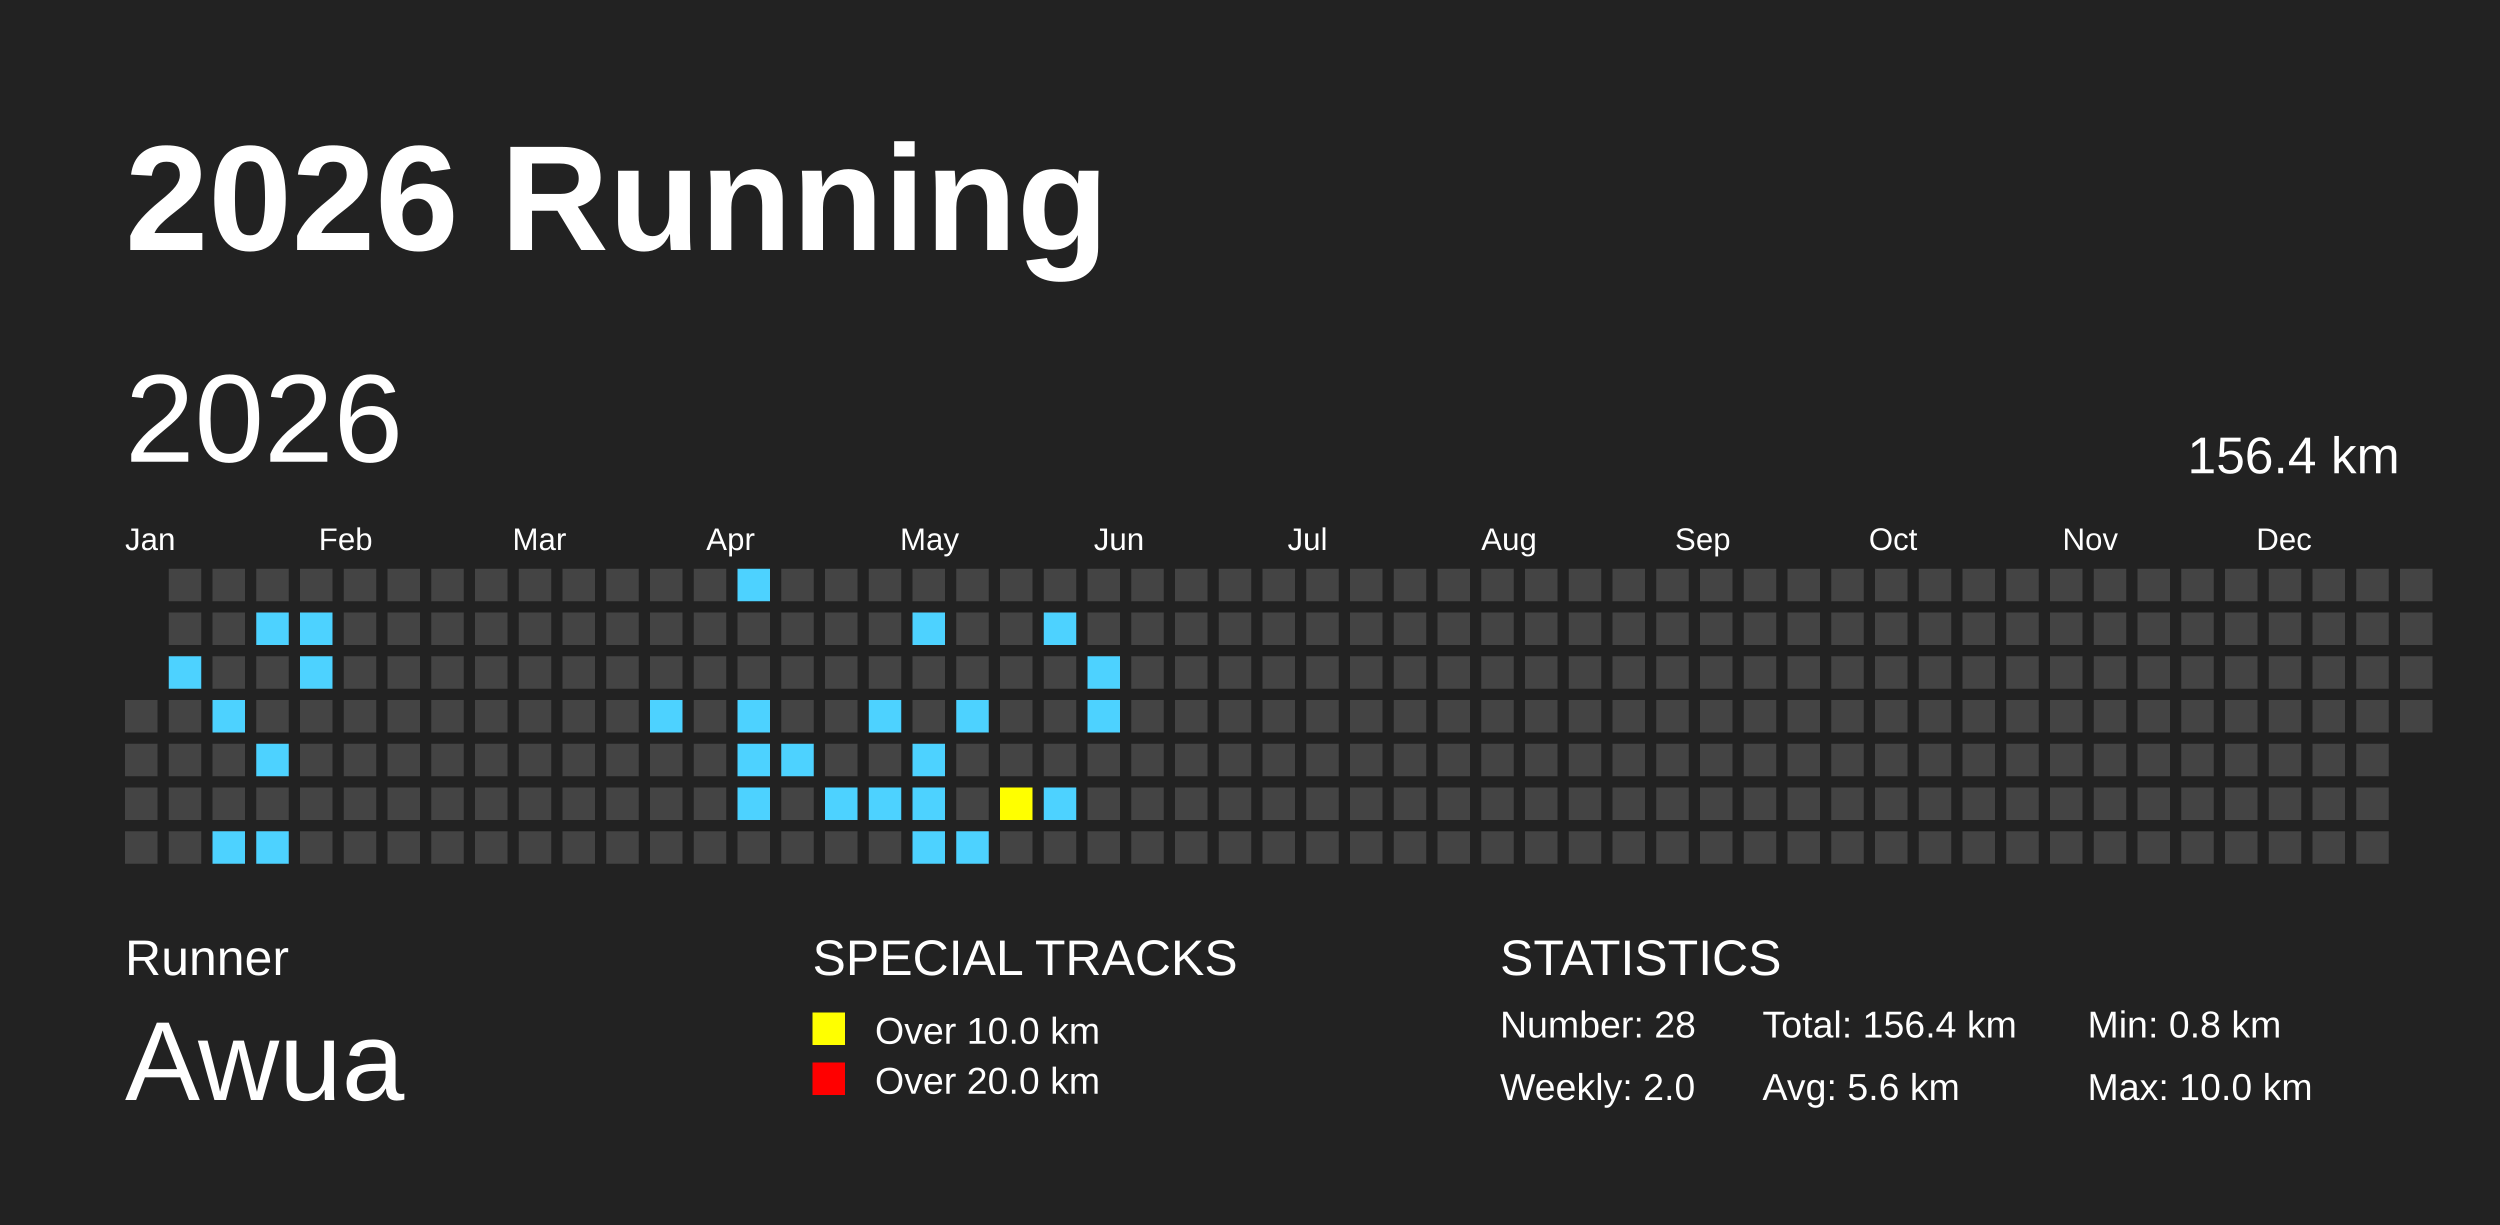
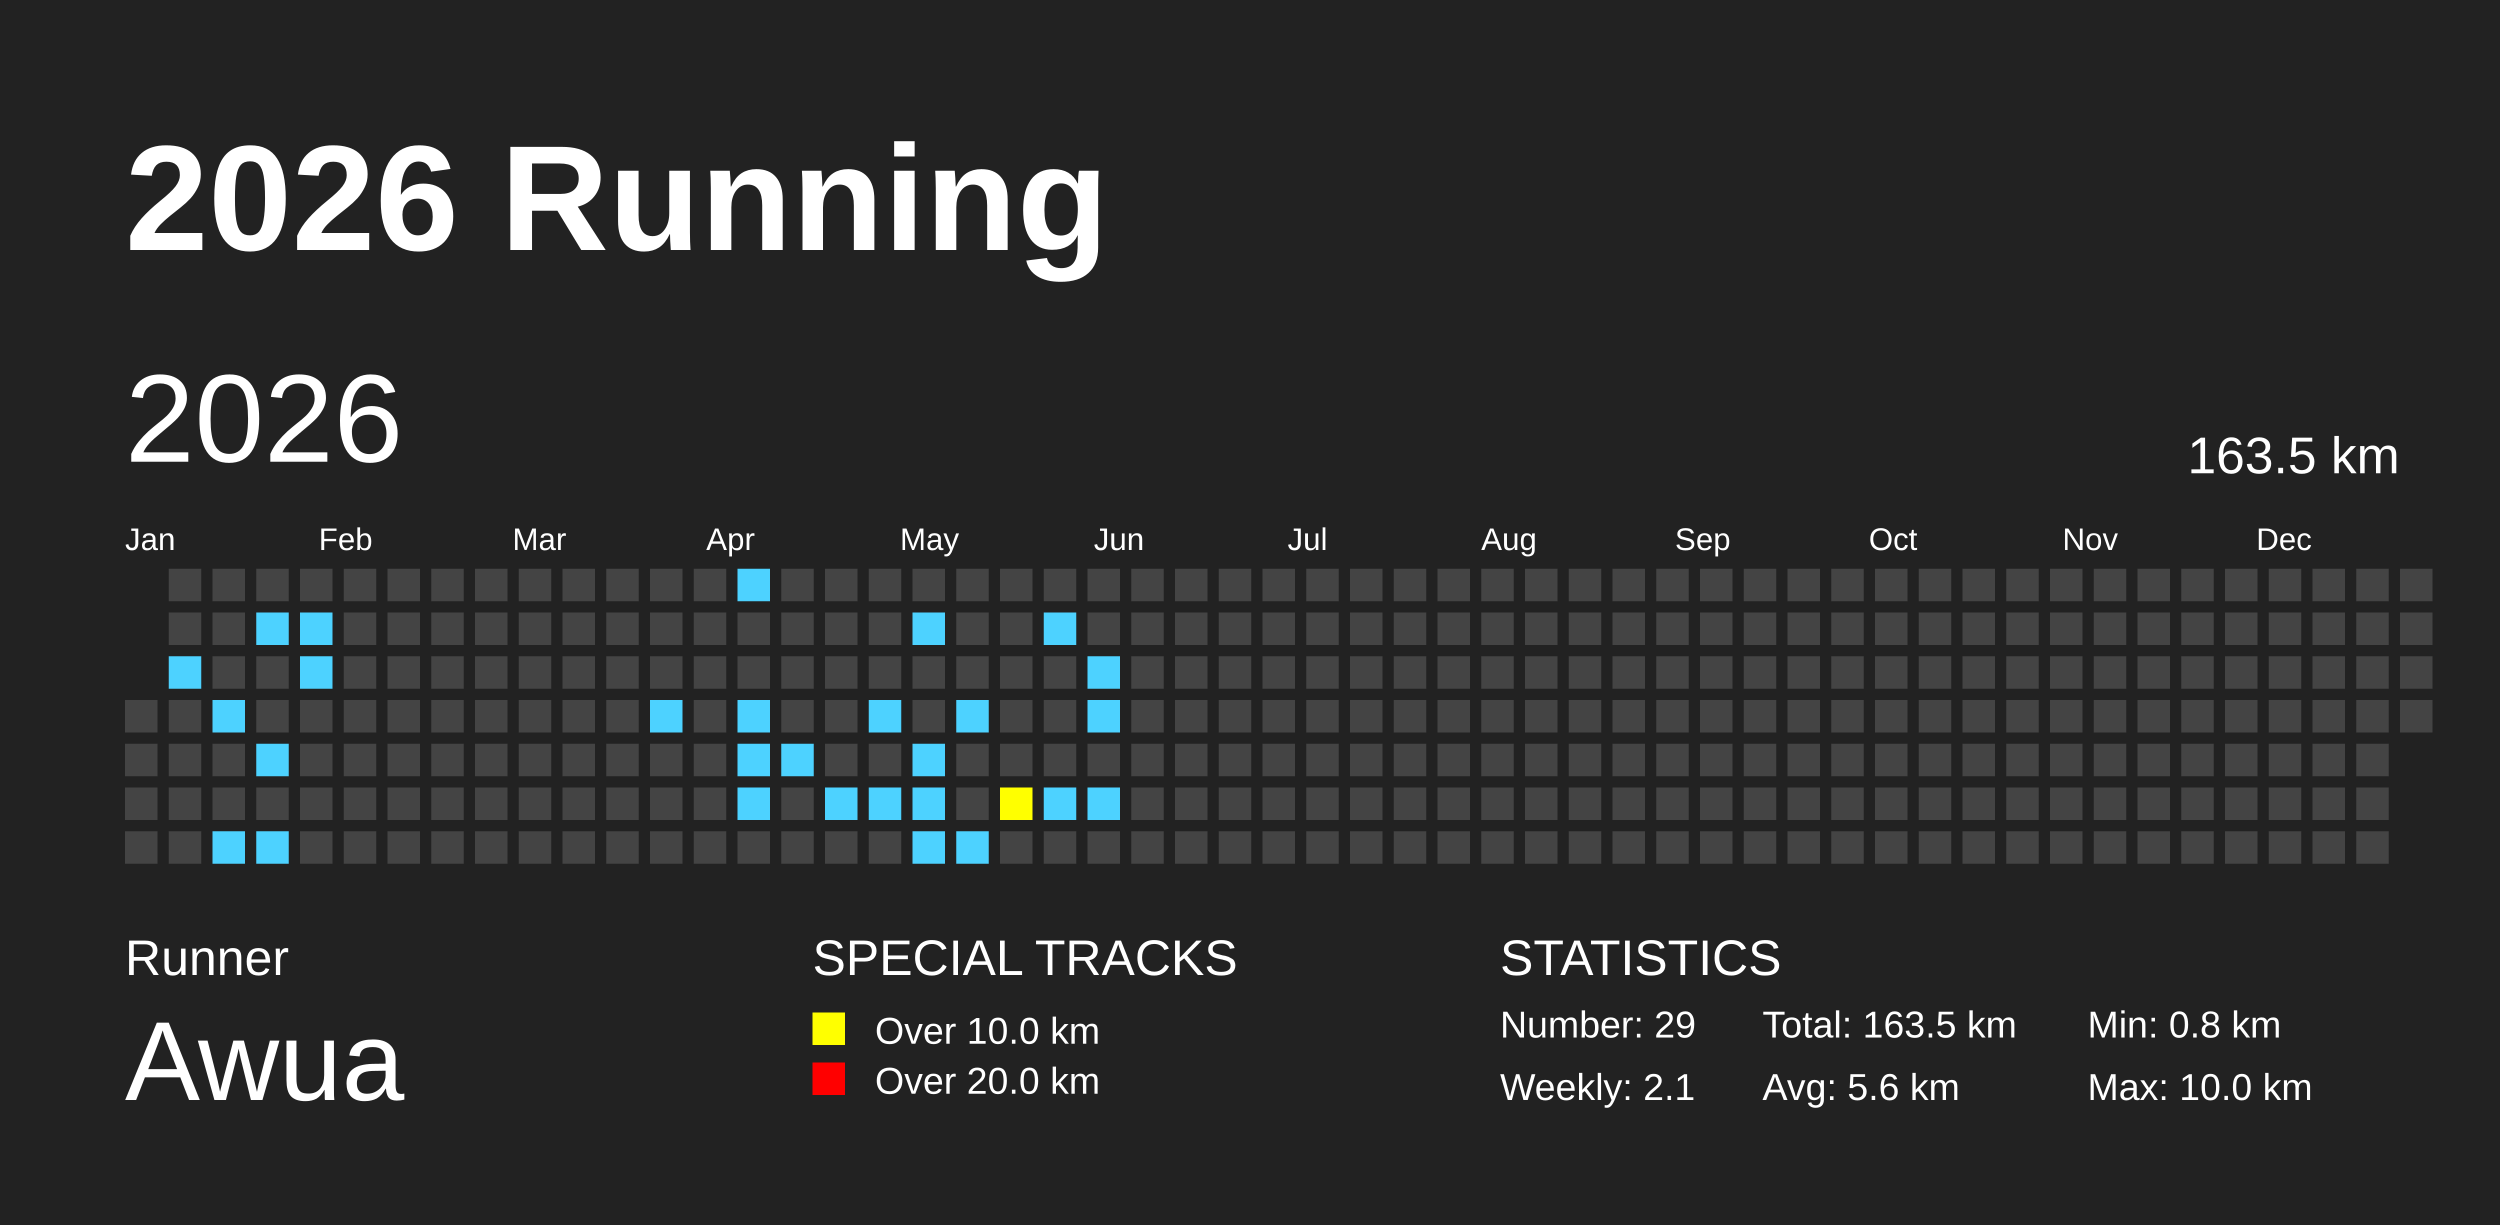
<svg xmlns="http://www.w3.org/2000/svg" baseProfile="full" height="98mm" version="1.1" viewBox="0,0,200,98" width="200mm">
  <defs />
  <rect fill="#222222" height="98" width="200" x="0" y="0" />
  <text fill="#FFFFFF" style="font-size:12px; font-family:Arial; font-weight:bold;" x="10" y="20">2026 Running</text>
  <text fill="#FFFFFF" style="font-size:4px; font-family:Arial" x="10" y="78">Runner</text>
  <text fill="#FFFFFF" style="font-size:9px; font-family:Arial" x="10" y="88">Awua</text>
  <text fill="#FFFFFF" style="font-size:4px; font-family:Arial" x="65" y="78">SPECIAL TRACKS</text>
  <rect fill="yellow" height="2.6" width="2.6" x="65" y="81" />
  <text fill="#FFFFFF" style="font-size:3px; font-family:Arial" x="70" y="83.5">Over 10.0 km</text>
  <rect fill="red" height="2.6" width="2.6" x="65" y="85" />
  <text fill="#FFFFFF" style="font-size:3px; font-family:Arial" x="70" y="87.5">Over 20.0 km</text>
  <text fill="#FFFFFF" style="font-size:4px; font-family:Arial" x="120" y="78">STATISTICS</text>
-   <text fill="#FFFFFF" style="font-size:3px; font-family:Arial" x="120" y="83">Number: 28</text>
-   <text fill="#FFFFFF" style="font-size:3px; font-family:Arial" x="120" y="88">Weekly: 2.0</text>
-   <text fill="#FFFFFF" style="font-size:3px; font-family:Arial" x="141" y="83">Total: 156.4 km</text>
+   <text fill="#FFFFFF" style="font-size:3px; font-family:Arial" x="120" y="83">Number: 29</text>
+   <text fill="#FFFFFF" style="font-size:3px; font-family:Arial" x="120" y="88">Weekly: 2.1</text>
+   <text fill="#FFFFFF" style="font-size:3px; font-family:Arial" x="141" y="83">Total: 163.5 km</text>
  <text fill="#FFFFFF" style="font-size:3px; font-family:Arial" x="141" y="88">Avg: 5.6 km</text>
  <text fill="#FFFFFF" style="font-size:3px; font-family:Arial" x="167" y="83">Min: 0.8 km</text>
  <text fill="#FFFFFF" style="font-size:3px; font-family:Arial" x="167" y="88">Max: 10.0 km</text>
  <text dominant-baseline="hanging" fill="#FFFFFF" style="font-size:10.0px; font-family:Arial;" x="10" y="30">2026</text>
-   <text dominant-baseline="hanging" fill="#FFFFFF" style="font-size:4.125px; font-family:Arial;" x="175" y="35">156.4 km</text>
+   <text dominant-baseline="hanging" fill="#FFFFFF" style="font-size:4.125px; font-family:Arial;" x="175" y="35">163.5 km</text>
  <text fill="#FFFFFF" style="font-size:2.5px; font-family:Arial" x="10.0" y="44">Jan</text>
  <text fill="#FFFFFF" style="font-size:2.5px; font-family:Arial" x="25.5" y="44">Feb</text>
  <text fill="#FFFFFF" style="font-size:2.5px; font-family:Arial" x="41.0" y="44">Mar</text>
  <text fill="#FFFFFF" style="font-size:2.5px; font-family:Arial" x="56.5" y="44">Apr</text>
  <text fill="#FFFFFF" style="font-size:2.5px; font-family:Arial" x="72.0" y="44">May</text>
  <text fill="#FFFFFF" style="font-size:2.5px; font-family:Arial" x="87.5" y="44">Jun</text>
  <text fill="#FFFFFF" style="font-size:2.5px; font-family:Arial" x="103.0" y="44">Jul</text>
  <text fill="#FFFFFF" style="font-size:2.5px; font-family:Arial" x="118.5" y="44">Aug</text>
  <text fill="#FFFFFF" style="font-size:2.5px; font-family:Arial" x="134.0" y="44">Sep</text>
  <text fill="#FFFFFF" style="font-size:2.5px; font-family:Arial" x="149.5" y="44">Oct</text>
  <text fill="#FFFFFF" style="font-size:2.5px; font-family:Arial" x="165.0" y="44">Nov</text>
  <text fill="#FFFFFF" style="font-size:2.5px; font-family:Arial" x="180.5" y="44">Dec</text>
  <rect fill="#444444" height="2.6" width="2.6" x="10.0" y="56.0" />
  <rect fill="#444444" height="2.6" width="2.6" x="10.0" y="59.5" />
  <rect fill="#444444" height="2.6" width="2.6" x="10.0" y="63.0" />
  <rect fill="#444444" height="2.6" width="2.6" x="10.0" y="66.5" />
  <rect fill="#444444" height="2.6" width="2.6" x="13.5" y="45.5" />
  <rect fill="#444444" height="2.6" width="2.6" x="13.5" y="49.0" />
  <rect fill="#4DD2FF" height="2.6" width="2.6" x="13.5" y="52.5" />
  <rect fill="#444444" height="2.6" width="2.6" x="13.5" y="56.0" />
  <rect fill="#444444" height="2.6" width="2.6" x="13.5" y="59.5" />
  <rect fill="#444444" height="2.6" width="2.6" x="13.5" y="63.0" />
  <rect fill="#444444" height="2.6" width="2.6" x="13.5" y="66.5" />
  <rect fill="#444444" height="2.6" width="2.6" x="17.0" y="45.5" />
  <rect fill="#444444" height="2.6" width="2.6" x="17.0" y="49.0" />
  <rect fill="#444444" height="2.6" width="2.6" x="17.0" y="52.5" />
  <rect fill="#4DD2FF" height="2.6" width="2.6" x="17.0" y="56.0" />
  <rect fill="#444444" height="2.6" width="2.6" x="17.0" y="59.5" />
  <rect fill="#444444" height="2.6" width="2.6" x="17.0" y="63.0" />
  <rect fill="#4DD2FF" height="2.6" width="2.6" x="17.0" y="66.5" />
  <rect fill="#444444" height="2.6" width="2.6" x="20.5" y="45.5" />
  <rect fill="#4DD2FF" height="2.6" width="2.6" x="20.5" y="49.0" />
  <rect fill="#444444" height="2.6" width="2.6" x="20.5" y="52.5" />
  <rect fill="#444444" height="2.6" width="2.6" x="20.5" y="56.0" />
  <rect fill="#4DD2FF" height="2.6" width="2.6" x="20.5" y="59.5" />
  <rect fill="#444444" height="2.6" width="2.6" x="20.5" y="63.0" />
  <rect fill="#4DD2FF" height="2.6" width="2.6" x="20.5" y="66.5" />
  <rect fill="#444444" height="2.6" width="2.6" x="24.0" y="45.5" />
  <rect fill="#4DD2FF" height="2.6" width="2.6" x="24.0" y="49.0" />
  <rect fill="#4DD2FF" height="2.6" width="2.6" x="24.0" y="52.5" />
  <rect fill="#444444" height="2.6" width="2.6" x="24.0" y="56.0" />
  <rect fill="#444444" height="2.6" width="2.6" x="24.0" y="59.5" />
  <rect fill="#444444" height="2.6" width="2.6" x="24.0" y="63.0" />
  <rect fill="#444444" height="2.6" width="2.6" x="24.0" y="66.5" />
  <rect fill="#444444" height="2.6" width="2.6" x="27.5" y="45.5" />
  <rect fill="#444444" height="2.6" width="2.6" x="27.5" y="49.0" />
  <rect fill="#444444" height="2.6" width="2.6" x="27.5" y="52.5" />
  <rect fill="#444444" height="2.6" width="2.6" x="27.5" y="56.0" />
  <rect fill="#444444" height="2.6" width="2.6" x="27.5" y="59.5" />
  <rect fill="#444444" height="2.6" width="2.6" x="27.5" y="63.0" />
  <rect fill="#444444" height="2.6" width="2.6" x="27.5" y="66.5" />
  <rect fill="#444444" height="2.6" width="2.6" x="31.0" y="45.5" />
  <rect fill="#444444" height="2.6" width="2.6" x="31.0" y="49.0" />
  <rect fill="#444444" height="2.6" width="2.6" x="31.0" y="52.5" />
  <rect fill="#444444" height="2.6" width="2.6" x="31.0" y="56.0" />
  <rect fill="#444444" height="2.6" width="2.6" x="31.0" y="59.5" />
  <rect fill="#444444" height="2.6" width="2.6" x="31.0" y="63.0" />
  <rect fill="#444444" height="2.6" width="2.6" x="31.0" y="66.5" />
  <rect fill="#444444" height="2.6" width="2.6" x="34.5" y="45.5" />
  <rect fill="#444444" height="2.6" width="2.6" x="34.5" y="49.0" />
  <rect fill="#444444" height="2.6" width="2.6" x="34.5" y="52.5" />
  <rect fill="#444444" height="2.6" width="2.6" x="34.5" y="56.0" />
  <rect fill="#444444" height="2.6" width="2.6" x="34.5" y="59.5" />
  <rect fill="#444444" height="2.6" width="2.6" x="34.5" y="63.0" />
  <rect fill="#444444" height="2.6" width="2.6" x="34.5" y="66.5" />
  <rect fill="#444444" height="2.6" width="2.6" x="38.0" y="45.5" />
  <rect fill="#444444" height="2.6" width="2.6" x="38.0" y="49.0" />
  <rect fill="#444444" height="2.6" width="2.6" x="38.0" y="52.5" />
  <rect fill="#444444" height="2.6" width="2.6" x="38.0" y="56.0" />
  <rect fill="#444444" height="2.6" width="2.6" x="38.0" y="59.5" />
  <rect fill="#444444" height="2.6" width="2.6" x="38.0" y="63.0" />
  <rect fill="#444444" height="2.6" width="2.6" x="38.0" y="66.5" />
  <rect fill="#444444" height="2.6" width="2.6" x="41.5" y="45.5" />
  <rect fill="#444444" height="2.6" width="2.6" x="41.5" y="49.0" />
  <rect fill="#444444" height="2.6" width="2.6" x="41.5" y="52.5" />
  <rect fill="#444444" height="2.6" width="2.6" x="41.5" y="56.0" />
  <rect fill="#444444" height="2.6" width="2.6" x="41.5" y="59.5" />
  <rect fill="#444444" height="2.6" width="2.6" x="41.5" y="63.0" />
  <rect fill="#444444" height="2.6" width="2.6" x="41.5" y="66.5" />
  <rect fill="#444444" height="2.6" width="2.6" x="45.0" y="45.5" />
  <rect fill="#444444" height="2.6" width="2.6" x="45.0" y="49.0" />
  <rect fill="#444444" height="2.6" width="2.6" x="45.0" y="52.5" />
  <rect fill="#444444" height="2.6" width="2.6" x="45.0" y="56.0" />
  <rect fill="#444444" height="2.6" width="2.6" x="45.0" y="59.5" />
  <rect fill="#444444" height="2.6" width="2.6" x="45.0" y="63.0" />
  <rect fill="#444444" height="2.6" width="2.6" x="45.0" y="66.5" />
  <rect fill="#444444" height="2.6" width="2.6" x="48.5" y="45.5" />
  <rect fill="#444444" height="2.6" width="2.6" x="48.5" y="49.0" />
  <rect fill="#444444" height="2.6" width="2.6" x="48.5" y="52.5" />
  <rect fill="#444444" height="2.6" width="2.6" x="48.5" y="56.0" />
  <rect fill="#444444" height="2.6" width="2.6" x="48.5" y="59.5" />
  <rect fill="#444444" height="2.6" width="2.6" x="48.5" y="63.0" />
  <rect fill="#444444" height="2.6" width="2.6" x="48.5" y="66.5" />
  <rect fill="#444444" height="2.6" width="2.6" x="52.0" y="45.5" />
  <rect fill="#444444" height="2.6" width="2.6" x="52.0" y="49.0" />
  <rect fill="#444444" height="2.6" width="2.6" x="52.0" y="52.5" />
  <rect fill="#4DD2FF" height="2.6" width="2.6" x="52.0" y="56.0" />
  <rect fill="#444444" height="2.6" width="2.6" x="52.0" y="59.5" />
  <rect fill="#444444" height="2.6" width="2.6" x="52.0" y="63.0" />
  <rect fill="#444444" height="2.6" width="2.6" x="52.0" y="66.5" />
  <rect fill="#444444" height="2.6" width="2.6" x="55.5" y="45.5" />
  <rect fill="#444444" height="2.6" width="2.6" x="55.5" y="49.0" />
  <rect fill="#444444" height="2.6" width="2.6" x="55.5" y="52.5" />
  <rect fill="#444444" height="2.6" width="2.6" x="55.5" y="56.0" />
  <rect fill="#444444" height="2.6" width="2.6" x="55.5" y="59.5" />
  <rect fill="#444444" height="2.6" width="2.6" x="55.5" y="63.0" />
  <rect fill="#444444" height="2.6" width="2.6" x="55.5" y="66.5" />
  <rect fill="#4DD2FF" height="2.6" width="2.6" x="59.0" y="45.5" />
  <rect fill="#444444" height="2.6" width="2.6" x="59.0" y="49.0" />
  <rect fill="#444444" height="2.6" width="2.6" x="59.0" y="52.5" />
  <rect fill="#4DD2FF" height="2.6" width="2.6" x="59.0" y="56.0" />
  <rect fill="#4DD2FF" height="2.6" width="2.6" x="59.0" y="59.5" />
  <rect fill="#4DD2FF" height="2.6" width="2.6" x="59.0" y="63.0" />
  <rect fill="#444444" height="2.6" width="2.6" x="59.0" y="66.5" />
  <rect fill="#444444" height="2.6" width="2.6" x="62.5" y="45.5" />
  <rect fill="#444444" height="2.6" width="2.6" x="62.5" y="49.0" />
  <rect fill="#444444" height="2.6" width="2.6" x="62.5" y="52.5" />
  <rect fill="#444444" height="2.6" width="2.6" x="62.5" y="56.0" />
  <rect fill="#4DD2FF" height="2.6" width="2.6" x="62.5" y="59.5" />
  <rect fill="#444444" height="2.6" width="2.6" x="62.5" y="63.0" />
  <rect fill="#444444" height="2.6" width="2.6" x="62.5" y="66.5" />
  <rect fill="#444444" height="2.6" width="2.6" x="66.0" y="45.5" />
  <rect fill="#444444" height="2.6" width="2.6" x="66.0" y="49.0" />
  <rect fill="#444444" height="2.6" width="2.6" x="66.0" y="52.5" />
  <rect fill="#444444" height="2.6" width="2.6" x="66.0" y="56.0" />
  <rect fill="#444444" height="2.6" width="2.6" x="66.0" y="59.5" />
  <rect fill="#4DD2FF" height="2.6" width="2.6" x="66.0" y="63.0" />
  <rect fill="#444444" height="2.6" width="2.6" x="66.0" y="66.5" />
  <rect fill="#444444" height="2.6" width="2.6" x="69.5" y="45.5" />
  <rect fill="#444444" height="2.6" width="2.6" x="69.5" y="49.0" />
  <rect fill="#444444" height="2.6" width="2.6" x="69.5" y="52.5" />
  <rect fill="#4DD2FF" height="2.6" width="2.6" x="69.5" y="56.0" />
  <rect fill="#444444" height="2.6" width="2.6" x="69.5" y="59.5" />
  <rect fill="#4DD2FF" height="2.6" width="2.6" x="69.5" y="63.0" />
  <rect fill="#444444" height="2.6" width="2.6" x="69.5" y="66.5" />
  <rect fill="#444444" height="2.6" width="2.6" x="73.0" y="45.5" />
  <rect fill="#4DD2FF" height="2.6" width="2.6" x="73.0" y="49.0" />
  <rect fill="#444444" height="2.6" width="2.6" x="73.0" y="52.5" />
  <rect fill="#444444" height="2.6" width="2.6" x="73.0" y="56.0" />
  <rect fill="#4DD2FF" height="2.6" width="2.6" x="73.0" y="59.5" />
  <rect fill="#4DD2FF" height="2.6" width="2.6" x="73.0" y="63.0" />
  <rect fill="#4DD2FF" height="2.6" width="2.6" x="73.0" y="66.5" />
  <rect fill="#444444" height="2.6" width="2.6" x="76.5" y="45.5" />
  <rect fill="#444444" height="2.6" width="2.6" x="76.5" y="49.0" />
  <rect fill="#444444" height="2.6" width="2.6" x="76.5" y="52.5" />
  <rect fill="#4DD2FF" height="2.6" width="2.6" x="76.5" y="56.0" />
  <rect fill="#444444" height="2.6" width="2.6" x="76.5" y="59.5" />
  <rect fill="#444444" height="2.6" width="2.6" x="76.5" y="63.0" />
  <rect fill="#4DD2FF" height="2.6" width="2.6" x="76.5" y="66.5" />
  <rect fill="#444444" height="2.6" width="2.6" x="80.0" y="45.5" />
  <rect fill="#444444" height="2.6" width="2.6" x="80.0" y="49.0" />
  <rect fill="#444444" height="2.6" width="2.6" x="80.0" y="52.5" />
  <rect fill="#444444" height="2.6" width="2.6" x="80.0" y="56.0" />
  <rect fill="#444444" height="2.6" width="2.6" x="80.0" y="59.5" />
  <rect fill="yellow" height="2.6" width="2.6" x="80.0" y="63.0" />
  <rect fill="#444444" height="2.6" width="2.6" x="80.0" y="66.5" />
  <rect fill="#444444" height="2.6" width="2.6" x="83.5" y="45.5" />
  <rect fill="#4DD2FF" height="2.6" width="2.6" x="83.5" y="49.0" />
  <rect fill="#444444" height="2.6" width="2.6" x="83.5" y="52.5" />
  <rect fill="#444444" height="2.6" width="2.6" x="83.5" y="56.0" />
  <rect fill="#444444" height="2.6" width="2.6" x="83.5" y="59.5" />
  <rect fill="#4DD2FF" height="2.6" width="2.6" x="83.5" y="63.0" />
  <rect fill="#444444" height="2.6" width="2.6" x="83.5" y="66.5" />
  <rect fill="#444444" height="2.6" width="2.6" x="87.0" y="45.5" />
  <rect fill="#444444" height="2.6" width="2.6" x="87.0" y="49.0" />
  <rect fill="#4DD2FF" height="2.6" width="2.6" x="87.0" y="52.5" />
  <rect fill="#4DD2FF" height="2.6" width="2.6" x="87.0" y="56.0" />
  <rect fill="#444444" height="2.6" width="2.6" x="87.0" y="59.5" />
-   <rect fill="#444444" height="2.6" width="2.6" x="87.0" y="63.0" />
+   <rect fill="#4DD2FF" height="2.6" width="2.6" x="87.0" y="63.0" />
  <rect fill="#444444" height="2.6" width="2.6" x="87.0" y="66.5" />
  <rect fill="#444444" height="2.6" width="2.6" x="90.5" y="45.5" />
  <rect fill="#444444" height="2.6" width="2.6" x="90.5" y="49.0" />
  <rect fill="#444444" height="2.6" width="2.6" x="90.5" y="52.5" />
  <rect fill="#444444" height="2.6" width="2.6" x="90.5" y="56.0" />
  <rect fill="#444444" height="2.6" width="2.6" x="90.5" y="59.5" />
  <rect fill="#444444" height="2.6" width="2.6" x="90.5" y="63.0" />
  <rect fill="#444444" height="2.6" width="2.6" x="90.5" y="66.5" />
  <rect fill="#444444" height="2.6" width="2.6" x="94.0" y="45.5" />
  <rect fill="#444444" height="2.6" width="2.6" x="94.0" y="49.0" />
  <rect fill="#444444" height="2.6" width="2.6" x="94.0" y="52.5" />
  <rect fill="#444444" height="2.6" width="2.6" x="94.0" y="56.0" />
  <rect fill="#444444" height="2.6" width="2.6" x="94.0" y="59.5" />
  <rect fill="#444444" height="2.6" width="2.6" x="94.0" y="63.0" />
  <rect fill="#444444" height="2.6" width="2.6" x="94.0" y="66.5" />
  <rect fill="#444444" height="2.6" width="2.6" x="97.5" y="45.5" />
  <rect fill="#444444" height="2.6" width="2.6" x="97.5" y="49.0" />
  <rect fill="#444444" height="2.6" width="2.6" x="97.5" y="52.5" />
  <rect fill="#444444" height="2.6" width="2.6" x="97.5" y="56.0" />
  <rect fill="#444444" height="2.6" width="2.6" x="97.5" y="59.5" />
  <rect fill="#444444" height="2.6" width="2.6" x="97.5" y="63.0" />
  <rect fill="#444444" height="2.6" width="2.6" x="97.5" y="66.5" />
  <rect fill="#444444" height="2.6" width="2.6" x="101.0" y="45.5" />
  <rect fill="#444444" height="2.6" width="2.6" x="101.0" y="49.0" />
  <rect fill="#444444" height="2.6" width="2.6" x="101.0" y="52.5" />
  <rect fill="#444444" height="2.6" width="2.6" x="101.0" y="56.0" />
  <rect fill="#444444" height="2.6" width="2.6" x="101.0" y="59.5" />
  <rect fill="#444444" height="2.6" width="2.6" x="101.0" y="63.0" />
  <rect fill="#444444" height="2.6" width="2.6" x="101.0" y="66.5" />
  <rect fill="#444444" height="2.6" width="2.6" x="104.5" y="45.5" />
  <rect fill="#444444" height="2.6" width="2.6" x="104.5" y="49.0" />
  <rect fill="#444444" height="2.6" width="2.6" x="104.5" y="52.5" />
  <rect fill="#444444" height="2.6" width="2.6" x="104.5" y="56.0" />
  <rect fill="#444444" height="2.6" width="2.6" x="104.5" y="59.5" />
  <rect fill="#444444" height="2.6" width="2.6" x="104.5" y="63.0" />
  <rect fill="#444444" height="2.6" width="2.6" x="104.5" y="66.5" />
  <rect fill="#444444" height="2.6" width="2.6" x="108.0" y="45.5" />
  <rect fill="#444444" height="2.6" width="2.6" x="108.0" y="49.0" />
  <rect fill="#444444" height="2.6" width="2.6" x="108.0" y="52.5" />
  <rect fill="#444444" height="2.6" width="2.6" x="108.0" y="56.0" />
  <rect fill="#444444" height="2.6" width="2.6" x="108.0" y="59.5" />
  <rect fill="#444444" height="2.6" width="2.6" x="108.0" y="63.0" />
  <rect fill="#444444" height="2.6" width="2.6" x="108.0" y="66.5" />
  <rect fill="#444444" height="2.6" width="2.6" x="111.5" y="45.5" />
  <rect fill="#444444" height="2.6" width="2.6" x="111.5" y="49.0" />
  <rect fill="#444444" height="2.6" width="2.6" x="111.5" y="52.5" />
  <rect fill="#444444" height="2.6" width="2.6" x="111.5" y="56.0" />
  <rect fill="#444444" height="2.6" width="2.6" x="111.5" y="59.5" />
  <rect fill="#444444" height="2.6" width="2.6" x="111.5" y="63.0" />
  <rect fill="#444444" height="2.6" width="2.6" x="111.5" y="66.5" />
  <rect fill="#444444" height="2.6" width="2.6" x="115.0" y="45.5" />
  <rect fill="#444444" height="2.6" width="2.6" x="115.0" y="49.0" />
  <rect fill="#444444" height="2.6" width="2.6" x="115.0" y="52.5" />
  <rect fill="#444444" height="2.6" width="2.6" x="115.0" y="56.0" />
  <rect fill="#444444" height="2.6" width="2.6" x="115.0" y="59.5" />
  <rect fill="#444444" height="2.6" width="2.6" x="115.0" y="63.0" />
  <rect fill="#444444" height="2.6" width="2.6" x="115.0" y="66.5" />
  <rect fill="#444444" height="2.6" width="2.6" x="118.5" y="45.5" />
  <rect fill="#444444" height="2.6" width="2.6" x="118.5" y="49.0" />
  <rect fill="#444444" height="2.6" width="2.6" x="118.5" y="52.5" />
  <rect fill="#444444" height="2.6" width="2.6" x="118.5" y="56.0" />
  <rect fill="#444444" height="2.6" width="2.6" x="118.5" y="59.5" />
  <rect fill="#444444" height="2.6" width="2.6" x="118.5" y="63.0" />
  <rect fill="#444444" height="2.6" width="2.6" x="118.5" y="66.5" />
  <rect fill="#444444" height="2.6" width="2.6" x="122.0" y="45.5" />
  <rect fill="#444444" height="2.6" width="2.6" x="122.0" y="49.0" />
  <rect fill="#444444" height="2.6" width="2.6" x="122.0" y="52.5" />
  <rect fill="#444444" height="2.6" width="2.6" x="122.0" y="56.0" />
  <rect fill="#444444" height="2.6" width="2.6" x="122.0" y="59.5" />
  <rect fill="#444444" height="2.6" width="2.6" x="122.0" y="63.0" />
  <rect fill="#444444" height="2.6" width="2.6" x="122.0" y="66.5" />
  <rect fill="#444444" height="2.6" width="2.6" x="125.5" y="45.5" />
  <rect fill="#444444" height="2.6" width="2.6" x="125.5" y="49.0" />
  <rect fill="#444444" height="2.6" width="2.6" x="125.5" y="52.5" />
  <rect fill="#444444" height="2.6" width="2.6" x="125.5" y="56.0" />
  <rect fill="#444444" height="2.6" width="2.6" x="125.5" y="59.5" />
  <rect fill="#444444" height="2.6" width="2.6" x="125.5" y="63.0" />
  <rect fill="#444444" height="2.6" width="2.6" x="125.5" y="66.5" />
  <rect fill="#444444" height="2.6" width="2.6" x="129.0" y="45.5" />
  <rect fill="#444444" height="2.6" width="2.6" x="129.0" y="49.0" />
  <rect fill="#444444" height="2.6" width="2.6" x="129.0" y="52.5" />
  <rect fill="#444444" height="2.6" width="2.6" x="129.0" y="56.0" />
  <rect fill="#444444" height="2.6" width="2.6" x="129.0" y="59.5" />
  <rect fill="#444444" height="2.6" width="2.6" x="129.0" y="63.0" />
  <rect fill="#444444" height="2.6" width="2.6" x="129.0" y="66.5" />
  <rect fill="#444444" height="2.6" width="2.6" x="132.5" y="45.5" />
  <rect fill="#444444" height="2.6" width="2.6" x="132.5" y="49.0" />
  <rect fill="#444444" height="2.6" width="2.6" x="132.5" y="52.5" />
  <rect fill="#444444" height="2.6" width="2.6" x="132.5" y="56.0" />
  <rect fill="#444444" height="2.6" width="2.6" x="132.5" y="59.5" />
  <rect fill="#444444" height="2.6" width="2.6" x="132.5" y="63.0" />
  <rect fill="#444444" height="2.6" width="2.6" x="132.5" y="66.5" />
  <rect fill="#444444" height="2.6" width="2.6" x="136.0" y="45.5" />
  <rect fill="#444444" height="2.6" width="2.6" x="136.0" y="49.0" />
  <rect fill="#444444" height="2.6" width="2.6" x="136.0" y="52.5" />
  <rect fill="#444444" height="2.6" width="2.6" x="136.0" y="56.0" />
  <rect fill="#444444" height="2.6" width="2.6" x="136.0" y="59.5" />
  <rect fill="#444444" height="2.6" width="2.6" x="136.0" y="63.0" />
  <rect fill="#444444" height="2.6" width="2.6" x="136.0" y="66.5" />
  <rect fill="#444444" height="2.6" width="2.6" x="139.5" y="45.5" />
  <rect fill="#444444" height="2.6" width="2.6" x="139.5" y="49.0" />
  <rect fill="#444444" height="2.6" width="2.6" x="139.5" y="52.5" />
  <rect fill="#444444" height="2.6" width="2.6" x="139.5" y="56.0" />
  <rect fill="#444444" height="2.6" width="2.6" x="139.5" y="59.5" />
  <rect fill="#444444" height="2.6" width="2.6" x="139.5" y="63.0" />
  <rect fill="#444444" height="2.6" width="2.6" x="139.5" y="66.5" />
  <rect fill="#444444" height="2.6" width="2.6" x="143.0" y="45.5" />
  <rect fill="#444444" height="2.6" width="2.6" x="143.0" y="49.0" />
  <rect fill="#444444" height="2.6" width="2.6" x="143.0" y="52.5" />
  <rect fill="#444444" height="2.6" width="2.6" x="143.0" y="56.0" />
  <rect fill="#444444" height="2.6" width="2.6" x="143.0" y="59.5" />
  <rect fill="#444444" height="2.6" width="2.6" x="143.0" y="63.0" />
  <rect fill="#444444" height="2.6" width="2.6" x="143.0" y="66.5" />
  <rect fill="#444444" height="2.6" width="2.6" x="146.5" y="45.5" />
  <rect fill="#444444" height="2.6" width="2.6" x="146.5" y="49.0" />
  <rect fill="#444444" height="2.6" width="2.6" x="146.5" y="52.5" />
  <rect fill="#444444" height="2.6" width="2.6" x="146.5" y="56.0" />
  <rect fill="#444444" height="2.6" width="2.6" x="146.5" y="59.5" />
  <rect fill="#444444" height="2.6" width="2.6" x="146.5" y="63.0" />
  <rect fill="#444444" height="2.6" width="2.6" x="146.5" y="66.5" />
  <rect fill="#444444" height="2.6" width="2.6" x="150.0" y="45.5" />
  <rect fill="#444444" height="2.6" width="2.6" x="150.0" y="49.0" />
  <rect fill="#444444" height="2.6" width="2.6" x="150.0" y="52.5" />
  <rect fill="#444444" height="2.6" width="2.6" x="150.0" y="56.0" />
  <rect fill="#444444" height="2.6" width="2.6" x="150.0" y="59.5" />
  <rect fill="#444444" height="2.6" width="2.6" x="150.0" y="63.0" />
  <rect fill="#444444" height="2.6" width="2.6" x="150.0" y="66.5" />
  <rect fill="#444444" height="2.6" width="2.6" x="153.5" y="45.5" />
  <rect fill="#444444" height="2.6" width="2.6" x="153.5" y="49.0" />
  <rect fill="#444444" height="2.6" width="2.6" x="153.5" y="52.5" />
  <rect fill="#444444" height="2.6" width="2.6" x="153.5" y="56.0" />
  <rect fill="#444444" height="2.6" width="2.6" x="153.5" y="59.5" />
  <rect fill="#444444" height="2.6" width="2.6" x="153.5" y="63.0" />
  <rect fill="#444444" height="2.6" width="2.6" x="153.5" y="66.5" />
  <rect fill="#444444" height="2.6" width="2.6" x="157.0" y="45.5" />
  <rect fill="#444444" height="2.6" width="2.6" x="157.0" y="49.0" />
  <rect fill="#444444" height="2.6" width="2.6" x="157.0" y="52.5" />
  <rect fill="#444444" height="2.6" width="2.6" x="157.0" y="56.0" />
  <rect fill="#444444" height="2.6" width="2.6" x="157.0" y="59.5" />
  <rect fill="#444444" height="2.6" width="2.6" x="157.0" y="63.0" />
  <rect fill="#444444" height="2.6" width="2.6" x="157.0" y="66.5" />
  <rect fill="#444444" height="2.6" width="2.6" x="160.5" y="45.5" />
  <rect fill="#444444" height="2.6" width="2.6" x="160.5" y="49.0" />
  <rect fill="#444444" height="2.6" width="2.6" x="160.5" y="52.5" />
  <rect fill="#444444" height="2.6" width="2.6" x="160.5" y="56.0" />
  <rect fill="#444444" height="2.6" width="2.6" x="160.5" y="59.5" />
  <rect fill="#444444" height="2.6" width="2.6" x="160.5" y="63.0" />
  <rect fill="#444444" height="2.6" width="2.6" x="160.5" y="66.5" />
  <rect fill="#444444" height="2.6" width="2.6" x="164.0" y="45.5" />
  <rect fill="#444444" height="2.6" width="2.6" x="164.0" y="49.0" />
  <rect fill="#444444" height="2.6" width="2.6" x="164.0" y="52.5" />
  <rect fill="#444444" height="2.6" width="2.6" x="164.0" y="56.0" />
  <rect fill="#444444" height="2.6" width="2.6" x="164.0" y="59.5" />
  <rect fill="#444444" height="2.6" width="2.6" x="164.0" y="63.0" />
  <rect fill="#444444" height="2.6" width="2.6" x="164.0" y="66.5" />
  <rect fill="#444444" height="2.6" width="2.6" x="167.5" y="45.5" />
  <rect fill="#444444" height="2.6" width="2.6" x="167.5" y="49.0" />
  <rect fill="#444444" height="2.6" width="2.6" x="167.5" y="52.5" />
  <rect fill="#444444" height="2.6" width="2.6" x="167.5" y="56.0" />
  <rect fill="#444444" height="2.6" width="2.6" x="167.5" y="59.5" />
  <rect fill="#444444" height="2.6" width="2.6" x="167.5" y="63.0" />
  <rect fill="#444444" height="2.6" width="2.6" x="167.5" y="66.5" />
  <rect fill="#444444" height="2.6" width="2.6" x="171.0" y="45.5" />
  <rect fill="#444444" height="2.6" width="2.6" x="171.0" y="49.0" />
  <rect fill="#444444" height="2.6" width="2.6" x="171.0" y="52.5" />
  <rect fill="#444444" height="2.6" width="2.6" x="171.0" y="56.0" />
  <rect fill="#444444" height="2.6" width="2.6" x="171.0" y="59.5" />
  <rect fill="#444444" height="2.6" width="2.6" x="171.0" y="63.0" />
  <rect fill="#444444" height="2.6" width="2.6" x="171.0" y="66.5" />
  <rect fill="#444444" height="2.6" width="2.6" x="174.5" y="45.5" />
  <rect fill="#444444" height="2.6" width="2.6" x="174.5" y="49.0" />
  <rect fill="#444444" height="2.6" width="2.6" x="174.5" y="52.5" />
  <rect fill="#444444" height="2.6" width="2.6" x="174.5" y="56.0" />
  <rect fill="#444444" height="2.6" width="2.6" x="174.5" y="59.5" />
  <rect fill="#444444" height="2.6" width="2.6" x="174.5" y="63.0" />
  <rect fill="#444444" height="2.6" width="2.6" x="174.5" y="66.5" />
  <rect fill="#444444" height="2.6" width="2.6" x="178.0" y="45.5" />
  <rect fill="#444444" height="2.6" width="2.6" x="178.0" y="49.0" />
  <rect fill="#444444" height="2.6" width="2.6" x="178.0" y="52.5" />
  <rect fill="#444444" height="2.6" width="2.6" x="178.0" y="56.0" />
  <rect fill="#444444" height="2.6" width="2.6" x="178.0" y="59.5" />
  <rect fill="#444444" height="2.6" width="2.6" x="178.0" y="63.0" />
  <rect fill="#444444" height="2.6" width="2.6" x="178.0" y="66.5" />
  <rect fill="#444444" height="2.6" width="2.6" x="181.5" y="45.5" />
  <rect fill="#444444" height="2.6" width="2.6" x="181.5" y="49.0" />
  <rect fill="#444444" height="2.6" width="2.6" x="181.5" y="52.5" />
  <rect fill="#444444" height="2.6" width="2.6" x="181.5" y="56.0" />
  <rect fill="#444444" height="2.6" width="2.6" x="181.5" y="59.5" />
  <rect fill="#444444" height="2.6" width="2.6" x="181.5" y="63.0" />
  <rect fill="#444444" height="2.6" width="2.6" x="181.5" y="66.5" />
  <rect fill="#444444" height="2.6" width="2.6" x="185.0" y="45.5" />
  <rect fill="#444444" height="2.6" width="2.6" x="185.0" y="49.0" />
  <rect fill="#444444" height="2.6" width="2.6" x="185.0" y="52.5" />
  <rect fill="#444444" height="2.6" width="2.6" x="185.0" y="56.0" />
  <rect fill="#444444" height="2.6" width="2.6" x="185.0" y="59.5" />
  <rect fill="#444444" height="2.6" width="2.6" x="185.0" y="63.0" />
  <rect fill="#444444" height="2.6" width="2.6" x="185.0" y="66.5" />
  <rect fill="#444444" height="2.6" width="2.6" x="188.5" y="45.5" />
  <rect fill="#444444" height="2.6" width="2.6" x="188.5" y="49.0" />
  <rect fill="#444444" height="2.6" width="2.6" x="188.5" y="52.5" />
  <rect fill="#444444" height="2.6" width="2.6" x="188.5" y="56.0" />
  <rect fill="#444444" height="2.6" width="2.6" x="188.5" y="59.5" />
  <rect fill="#444444" height="2.6" width="2.6" x="188.5" y="63.0" />
  <rect fill="#444444" height="2.6" width="2.6" x="188.5" y="66.5" />
  <rect fill="#444444" height="2.6" width="2.6" x="192.0" y="45.5" />
  <rect fill="#444444" height="2.6" width="2.6" x="192.0" y="49.0" />
  <rect fill="#444444" height="2.6" width="2.6" x="192.0" y="52.5" />
  <rect fill="#444444" height="2.6" width="2.6" x="192.0" y="56.0" />
</svg>
